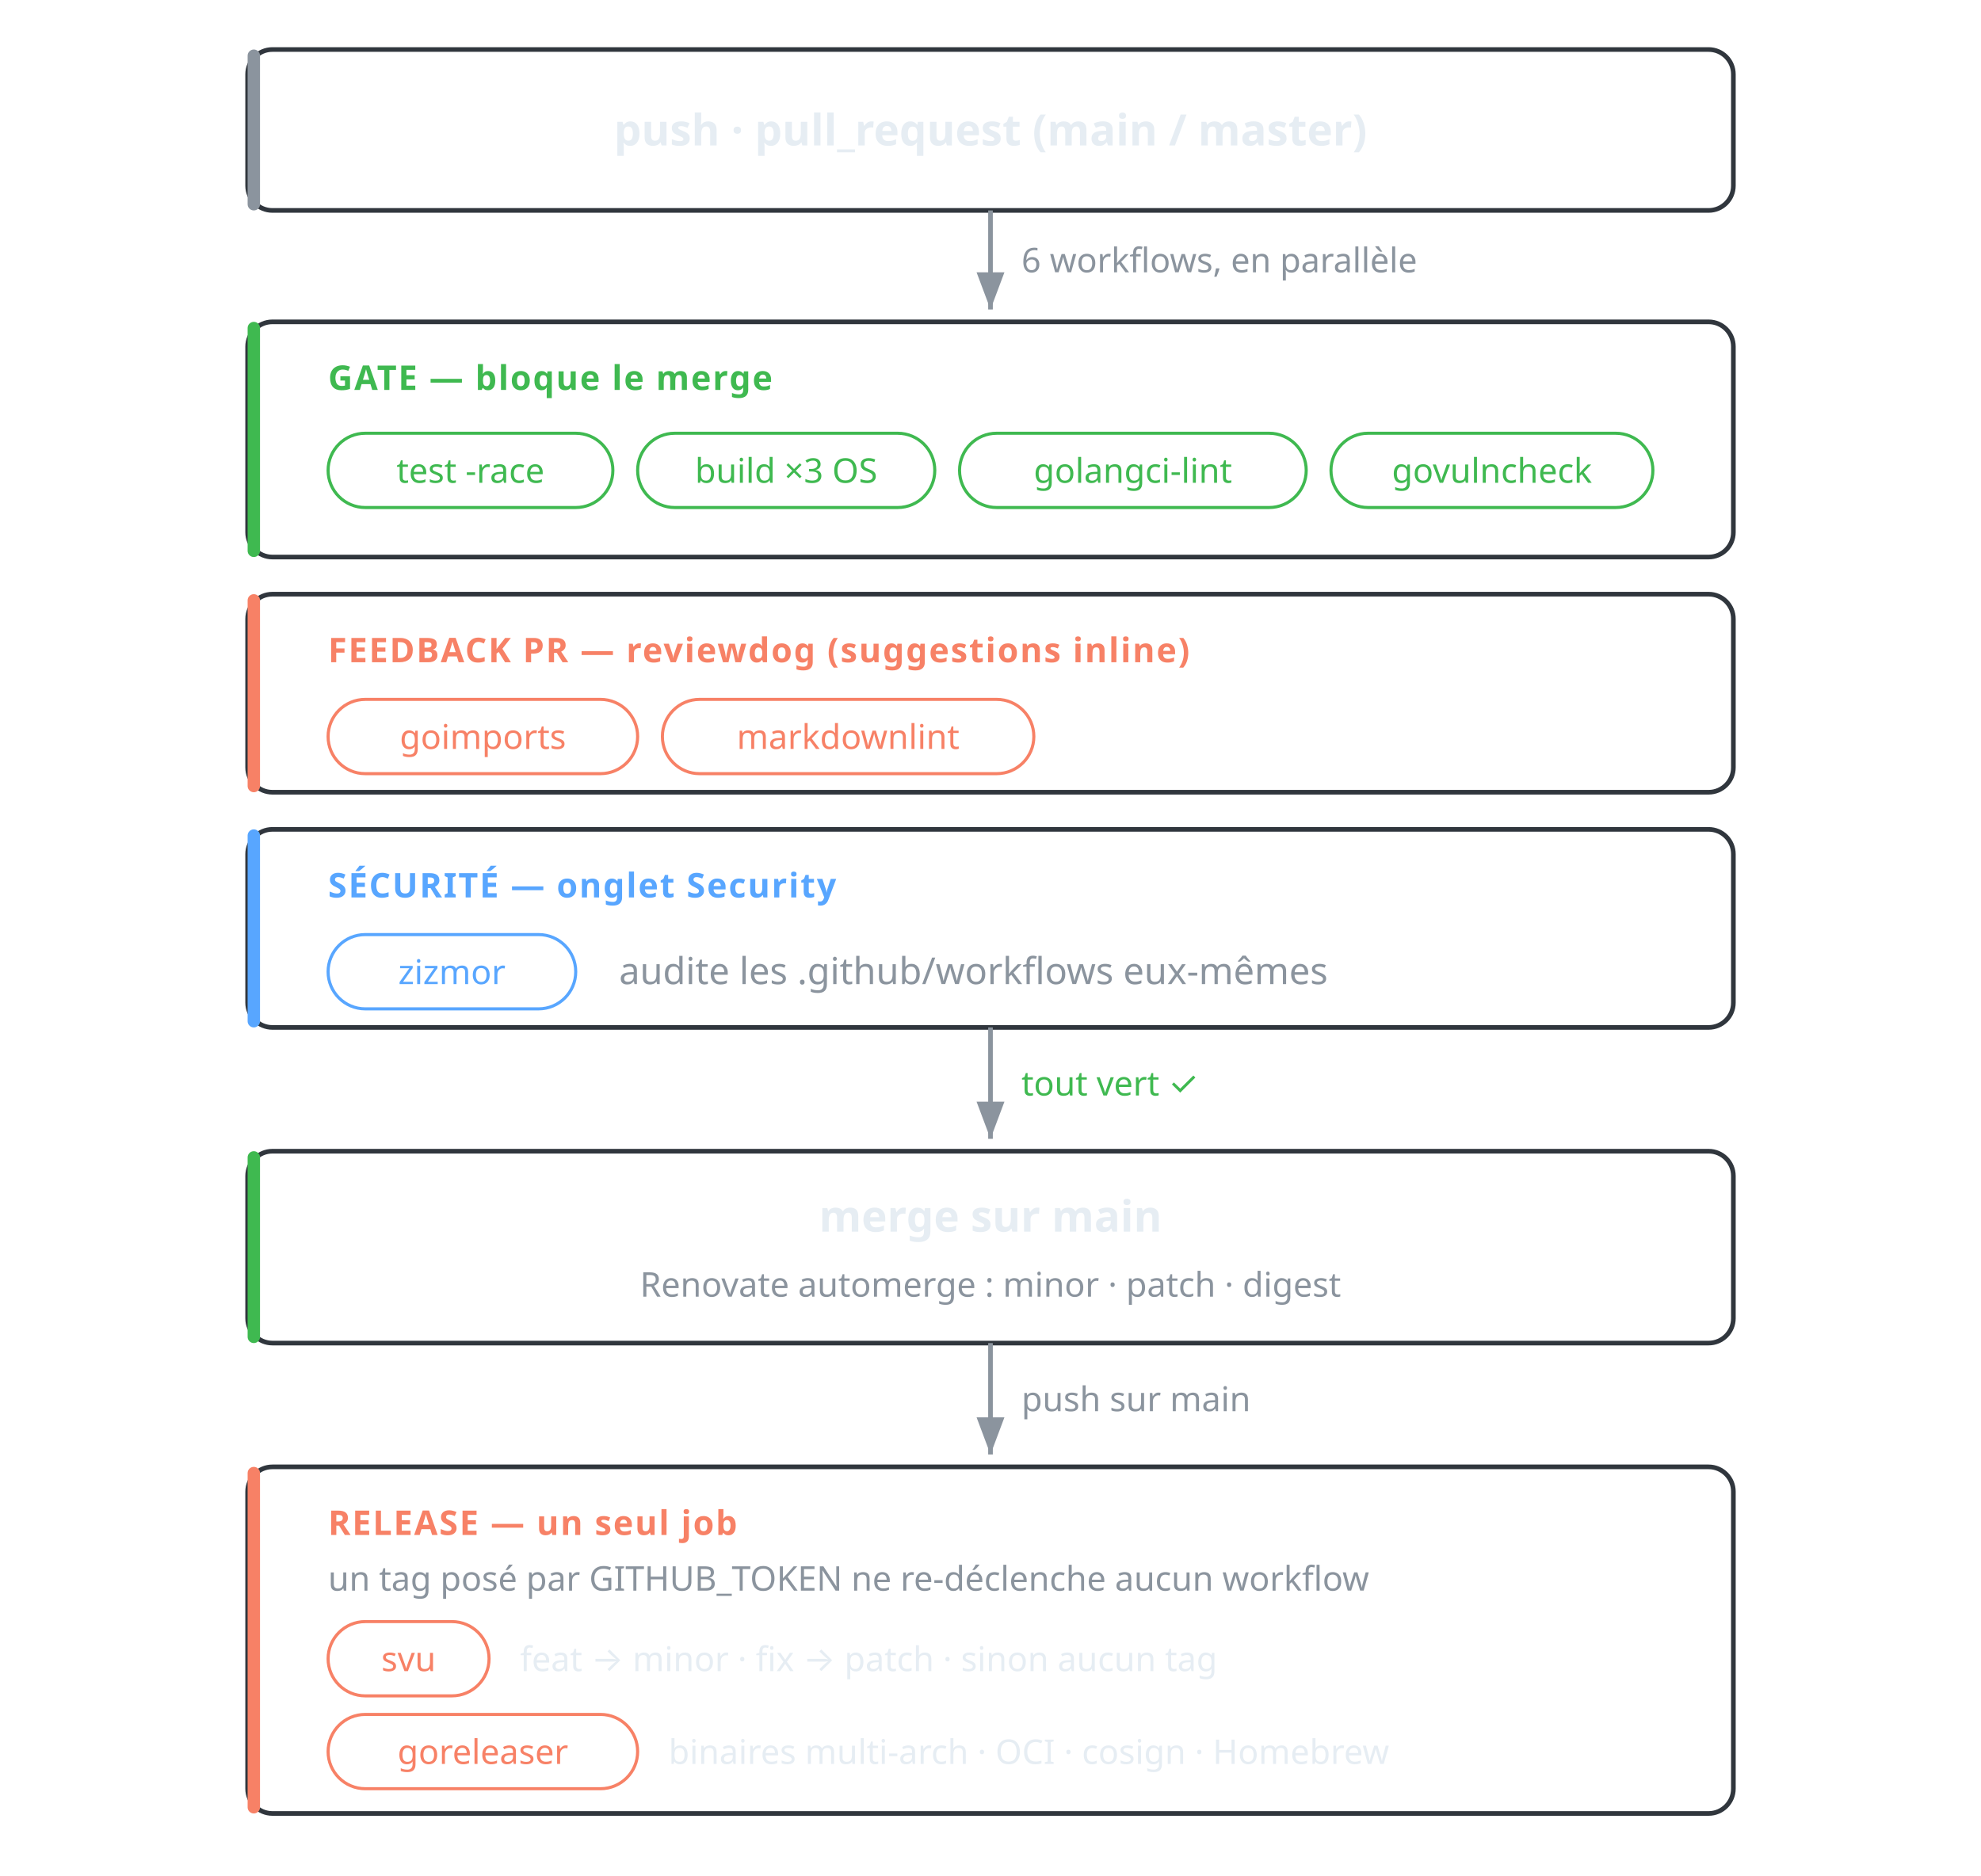
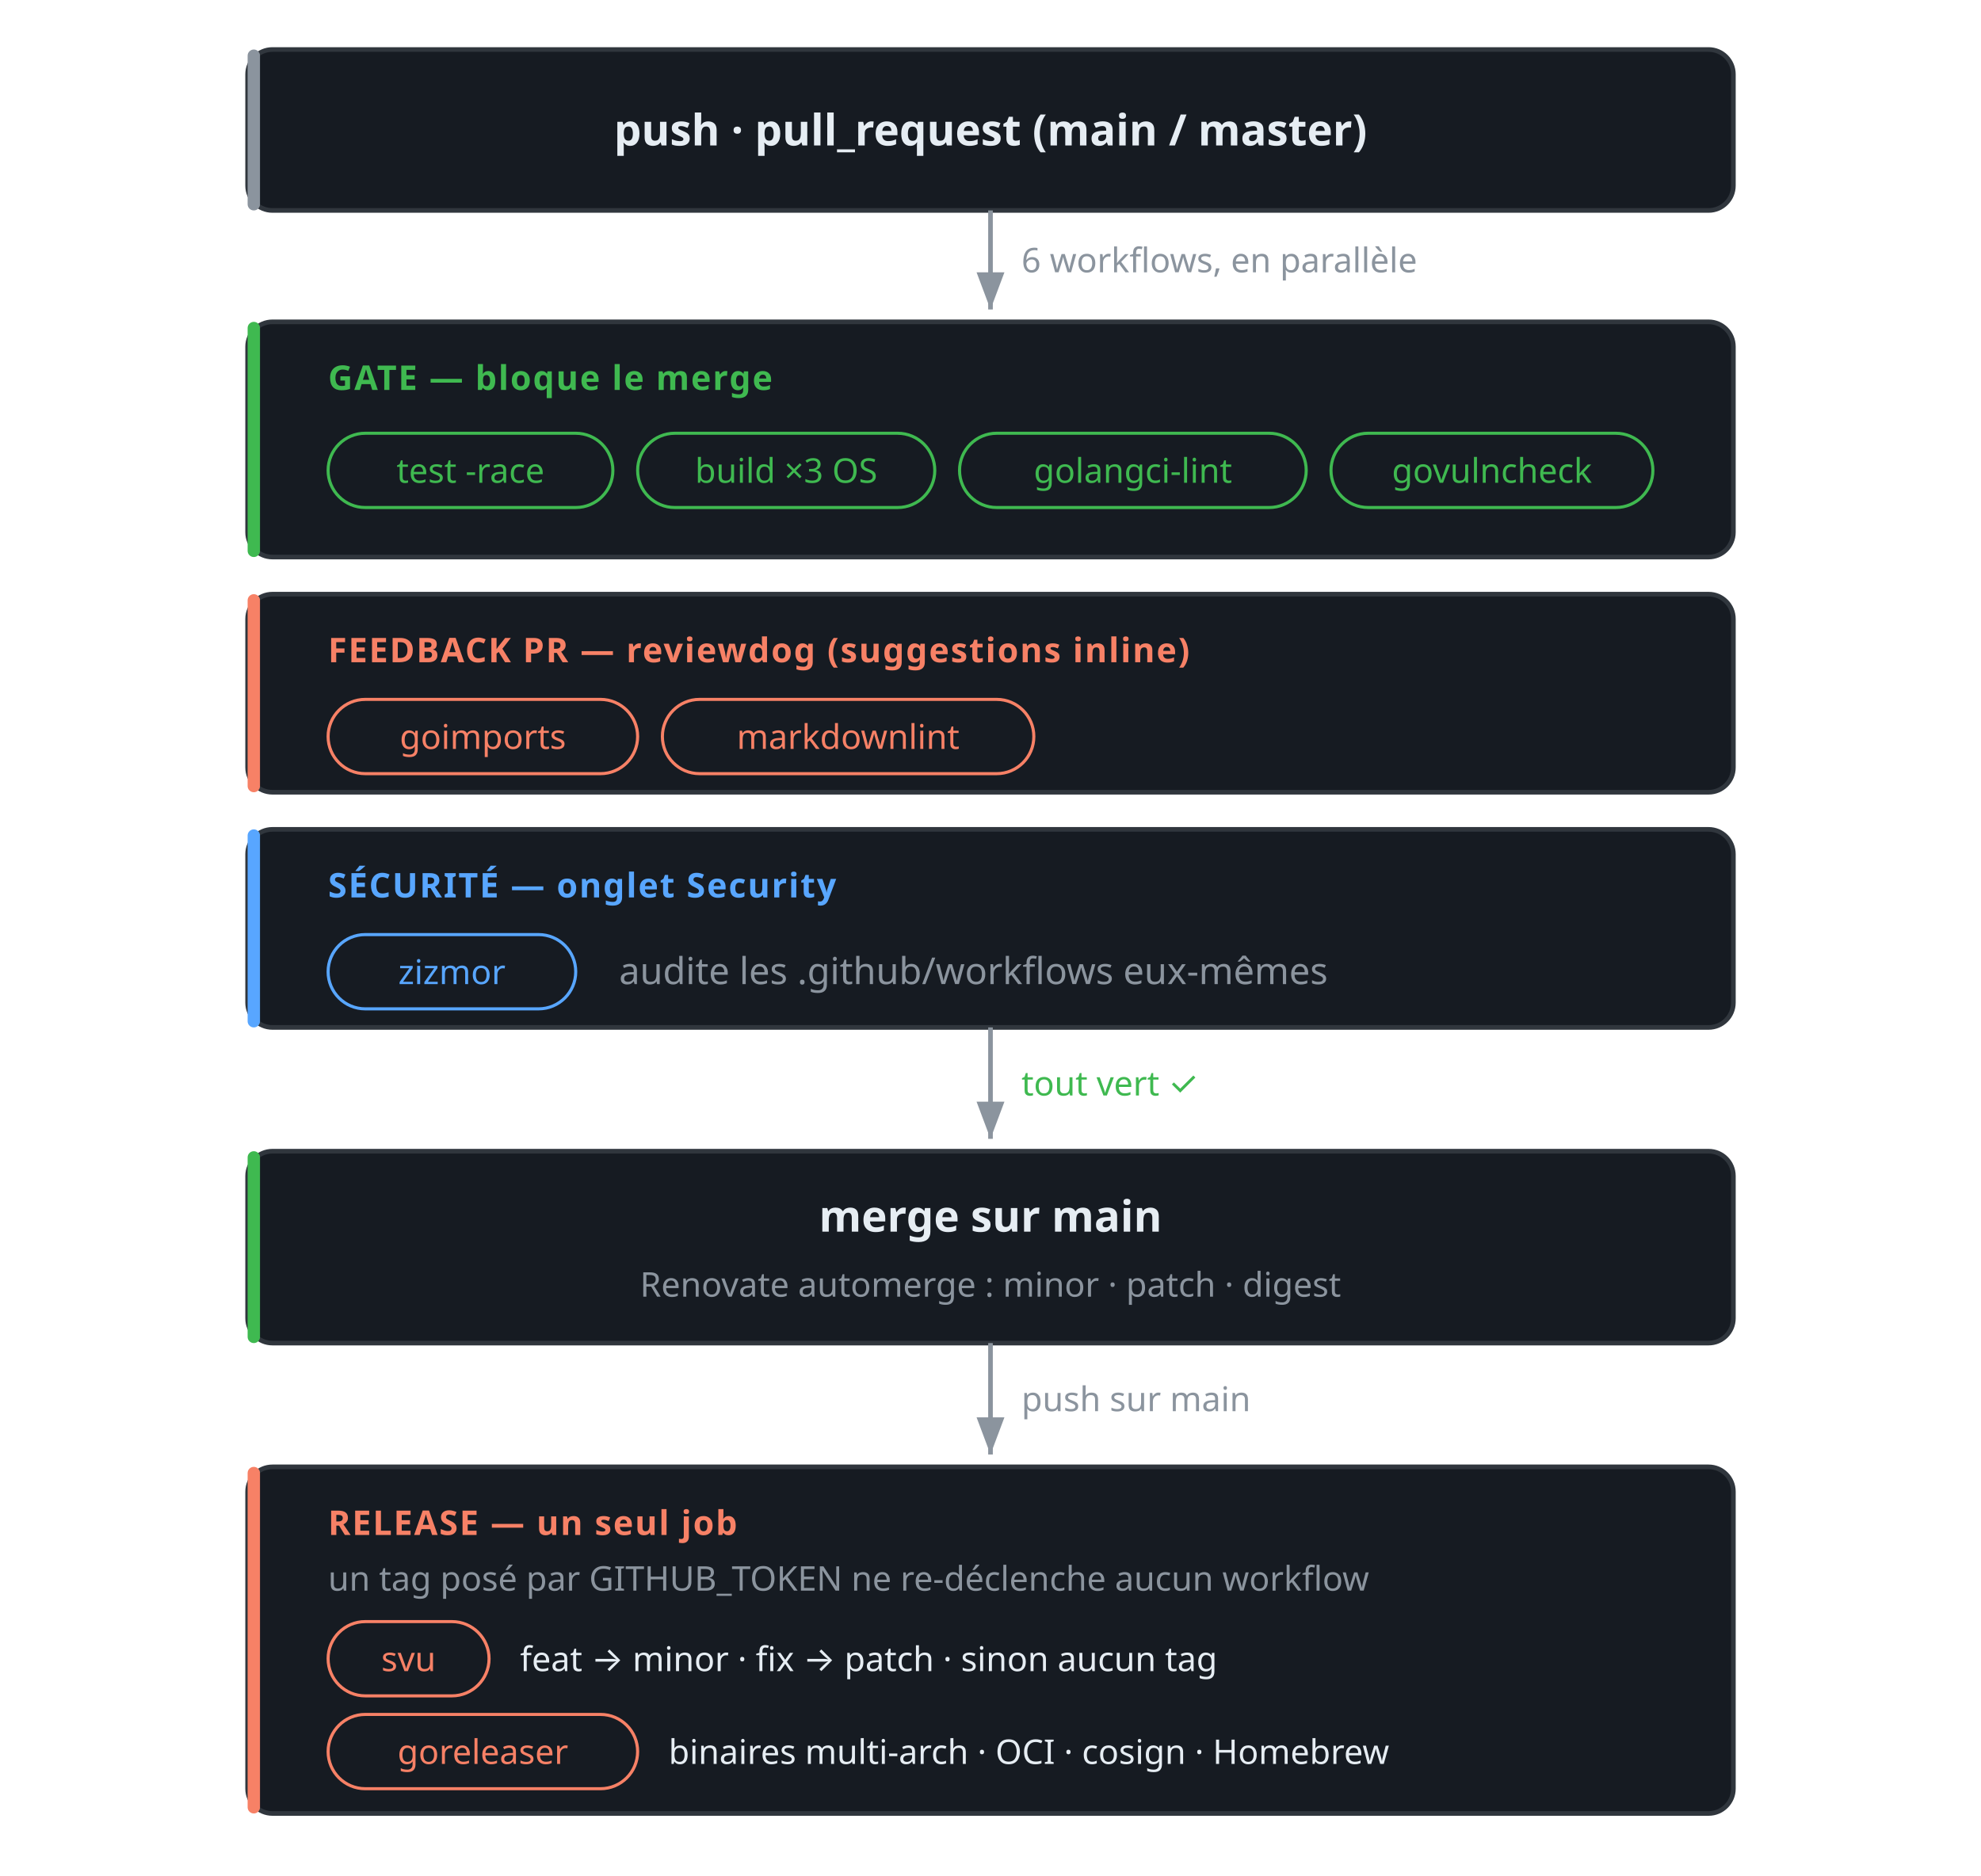
<svg xmlns="http://www.w3.org/2000/svg" width="640" height="606" viewBox="0 0 640 606" font-family="'Segoe UI', system-ui, -apple-system, BlinkMacSystemFont, sans-serif">
  <defs>
    <marker id="arr" markerWidth="8" markerHeight="6" refX="8" refY="3" orient="auto">
      <polygon points="0 0, 8 3, 0 6" fill="#8b949e" />
    </marker>
  </defs>
-   <rect x="80" y="16" width="480" height="52" fill="none" rx="8" stroke="#30363d" stroke-width="1.5" />
+   <rect x="80" y="16" width="480" height="52" fill="#161b22" rx="8" stroke="#30363d" stroke-width="1.5" />
  <rect x="80" y="16" width="4" height="52" fill="#8b949e" rx="2" />
  <text x="320" y="47" font-size="14" fill="#e6edf3" font-weight="600" text-anchor="middle">push  ·  pull_request  (main / master)</text>
  <line x1="320" y1="68" x2="320" y2="100" stroke="#8b949e" stroke-width="1.5" marker-end="url(#arr)" />
  <text x="330" y="88" font-size="11" fill="#8b949e" text-anchor="start">6 workflows, en parallèle</text>
-   <rect x="80" y="104" width="480" height="76" fill="none" rx="8" stroke="#30363d" stroke-width="1.5" />
+   <rect x="80" y="104" width="480" height="76" fill="#161b22" rx="8" stroke="#30363d" stroke-width="1.5" />
  <rect x="80" y="104" width="4" height="76" fill="#3fb950" rx="2" />
  <text x="106" y="126" font-size="11" fill="#3fb950" font-weight="700" letter-spacing="0.5">GATE — bloque le merge</text>
-   <rect x="106" y="140" width="92" height="24" fill="none" rx="12" stroke="#3fb950" stroke-width="1" />
+   <rect x="106" y="140" width="92" height="24" fill="#161b22" rx="12" stroke="#3fb950" stroke-width="1" />
  <text x="152" y="156" font-size="11" fill="#3fb950" text-anchor="middle">test -race</text>
-   <rect x="206" y="140" width="96" height="24" fill="none" rx="12" stroke="#3fb950" stroke-width="1" />
+   <rect x="206" y="140" width="96" height="24" fill="#161b22" rx="12" stroke="#3fb950" stroke-width="1" />
  <text x="254" y="156" font-size="11" fill="#3fb950" text-anchor="middle">build ×3 OS</text>
-   <rect x="310" y="140" width="112" height="24" fill="none" rx="12" stroke="#3fb950" stroke-width="1" />
+   <rect x="310" y="140" width="112" height="24" fill="#161b22" rx="12" stroke="#3fb950" stroke-width="1" />
  <text x="366" y="156" font-size="11" fill="#3fb950" text-anchor="middle">golangci-lint</text>
-   <rect x="430" y="140" width="104" height="24" fill="none" rx="12" stroke="#3fb950" stroke-width="1" />
+   <rect x="430" y="140" width="104" height="24" fill="#161b22" rx="12" stroke="#3fb950" stroke-width="1" />
  <text x="482" y="156" font-size="11" fill="#3fb950" text-anchor="middle">govulncheck</text>
-   <rect x="80" y="192" width="480" height="64" fill="none" rx="8" stroke="#30363d" stroke-width="1.5" />
+   <rect x="80" y="192" width="480" height="64" fill="#161b22" rx="8" stroke="#30363d" stroke-width="1.5" />
  <rect x="80" y="192" width="4" height="64" fill="#f78166" rx="2" />
  <text x="106" y="214" font-size="11" fill="#f78166" font-weight="700" letter-spacing="0.5">FEEDBACK PR — reviewdog (suggestions inline)</text>
-   <rect x="106" y="226" width="100" height="24" fill="none" rx="12" stroke="#f78166" stroke-width="1" />
+   <rect x="106" y="226" width="100" height="24" fill="#161b22" rx="12" stroke="#f78166" stroke-width="1" />
  <text x="156" y="242" font-size="11" fill="#f78166" text-anchor="middle">goimports</text>
-   <rect x="214" y="226" width="120" height="24" fill="none" rx="12" stroke="#f78166" stroke-width="1" />
+   <rect x="214" y="226" width="120" height="24" fill="#161b22" rx="12" stroke="#f78166" stroke-width="1" />
  <text x="274" y="242" font-size="11" fill="#f78166" text-anchor="middle">markdownlint</text>
-   <rect x="80" y="268" width="480" height="64" fill="none" rx="8" stroke="#30363d" stroke-width="1.5" />
+   <rect x="80" y="268" width="480" height="64" fill="#161b22" rx="8" stroke="#30363d" stroke-width="1.5" />
  <rect x="80" y="268" width="4" height="64" fill="#58a6ff" rx="2" />
  <text x="106" y="290" font-size="11" fill="#58a6ff" font-weight="700" letter-spacing="0.5">SÉCURITÉ — onglet Security</text>
-   <rect x="106" y="302" width="80" height="24" fill="none" rx="12" stroke="#58a6ff" stroke-width="1" />
+   <rect x="106" y="302" width="80" height="24" fill="#161b22" rx="12" stroke="#58a6ff" stroke-width="1" />
  <text x="146" y="318" font-size="11" fill="#58a6ff" text-anchor="middle">zizmor</text>
  <text x="200" y="318" font-size="12" fill="#8b949e">audite les .github/workflows eux-mêmes</text>
  <line x1="320" y1="332" x2="320" y2="368" stroke="#8b949e" stroke-width="1.5" marker-end="url(#arr)" />
  <text x="330" y="354" font-size="11" fill="#3fb950" text-anchor="start">tout vert ✓</text>
-   <rect x="80" y="372" width="480" height="62" fill="none" rx="8" stroke="#30363d" stroke-width="1.5" />
+   <rect x="80" y="372" width="480" height="62" fill="#161b22" rx="8" stroke="#30363d" stroke-width="1.5" />
  <rect x="80" y="372" width="4" height="62" fill="#3fb950" rx="2" />
  <text x="320" y="398" font-size="14" fill="#e6edf3" font-weight="600" text-anchor="middle">merge sur main</text>
  <text x="320" y="419" font-size="11" fill="#8b949e" text-anchor="middle">Renovate automerge : minor · patch · digest</text>
  <line x1="320" y1="434" x2="320" y2="470" stroke="#8b949e" stroke-width="1.5" marker-end="url(#arr)" />
  <text x="330" y="456" font-size="11" fill="#8b949e" text-anchor="start">push sur main</text>
-   <rect x="80" y="474" width="480" height="112" fill="none" rx="8" stroke="#30363d" stroke-width="1.5" />
+   <rect x="80" y="474" width="480" height="112" fill="#161b22" rx="8" stroke="#30363d" stroke-width="1.5" />
  <rect x="80" y="474" width="4" height="112" fill="#f78166" rx="2" />
  <text x="106" y="496" font-size="11" fill="#f78166" font-weight="700" letter-spacing="0.5">RELEASE — un seul job</text>
  <text x="106" y="514" font-size="11" fill="#8b949e">un tag posé par GITHUB_TOKEN ne re-déclenche aucun workflow</text>
-   <rect x="106" y="524" width="52" height="24" fill="none" rx="12" stroke="#f78166" stroke-width="1" />
+   <rect x="106" y="524" width="52" height="24" fill="#161b22" rx="12" stroke="#f78166" stroke-width="1" />
  <text x="132" y="540" font-size="11" fill="#f78166" text-anchor="middle">svu</text>
  <text x="168" y="540" font-size="11" fill="#e6edf3">feat → minor · fix → patch · sinon aucun tag</text>
-   <rect x="106" y="554" width="100" height="24" fill="none" rx="12" stroke="#f78166" stroke-width="1" />
+   <rect x="106" y="554" width="100" height="24" fill="#161b22" rx="12" stroke="#f78166" stroke-width="1" />
  <text x="156" y="570" font-size="11" fill="#f78166" text-anchor="middle">goreleaser</text>
  <text x="216" y="570" font-size="11" fill="#e6edf3">binaires multi-arch · OCI · cosign · Homebrew</text>
</svg>
